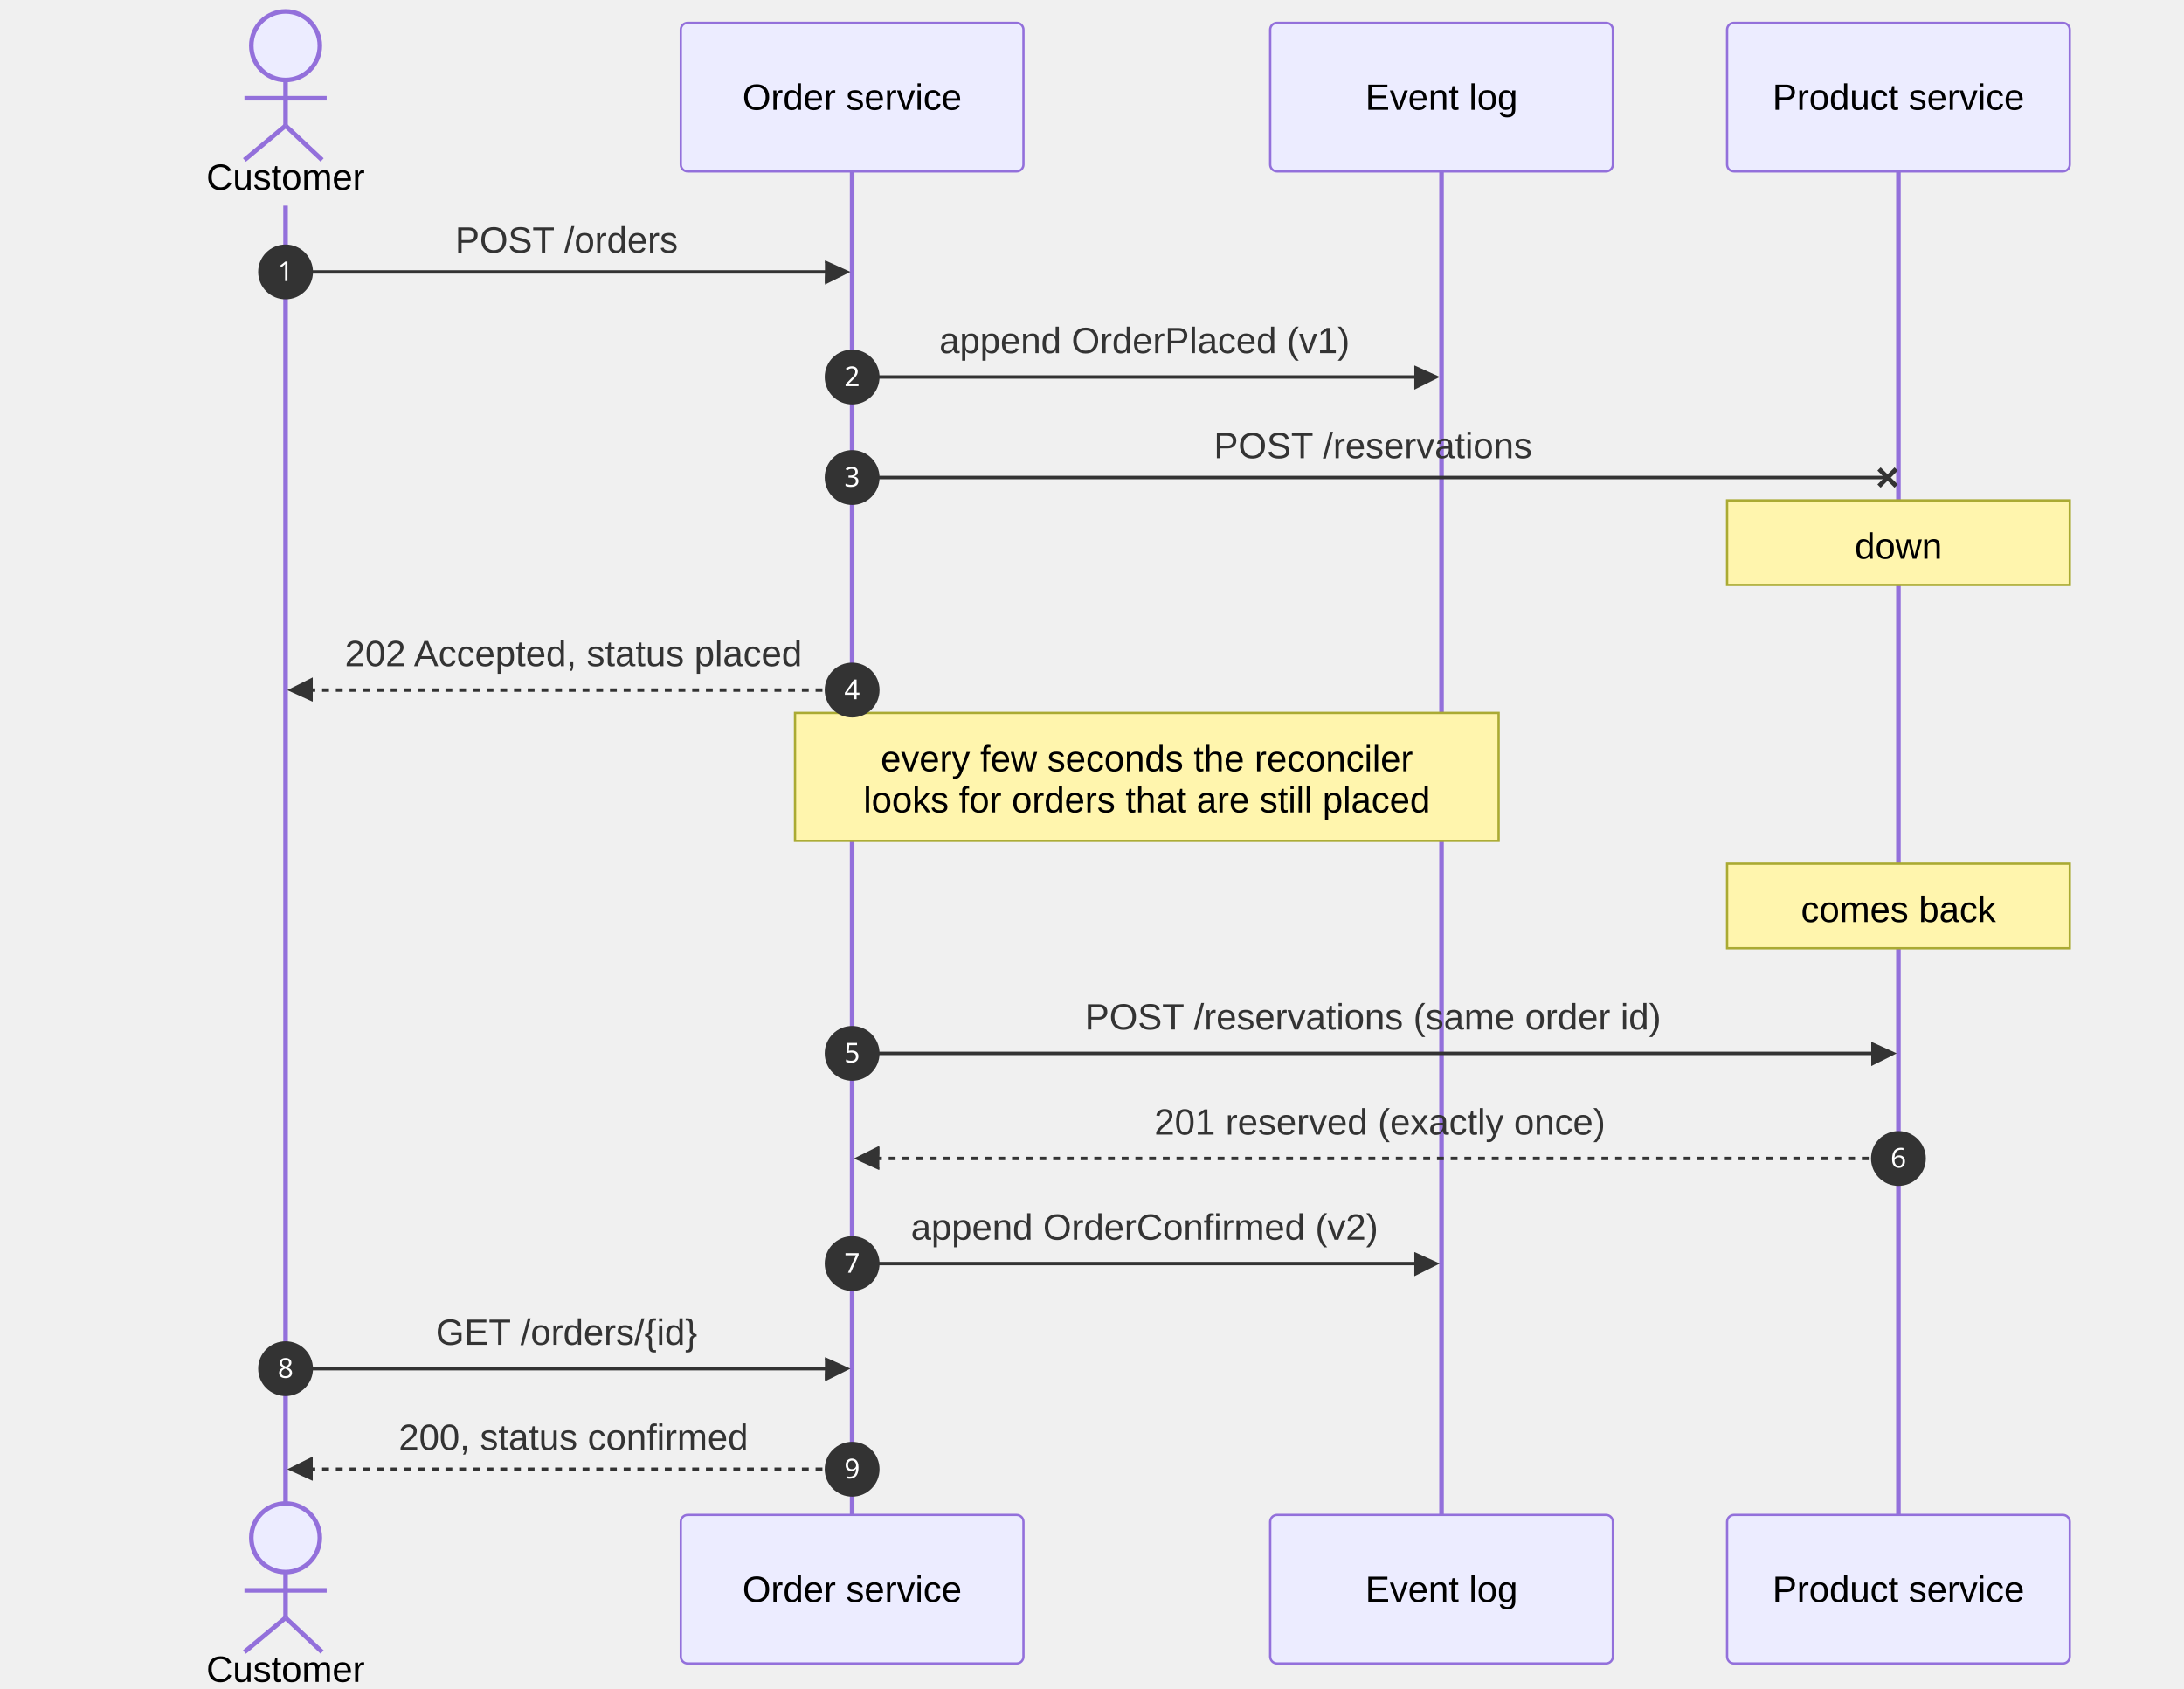
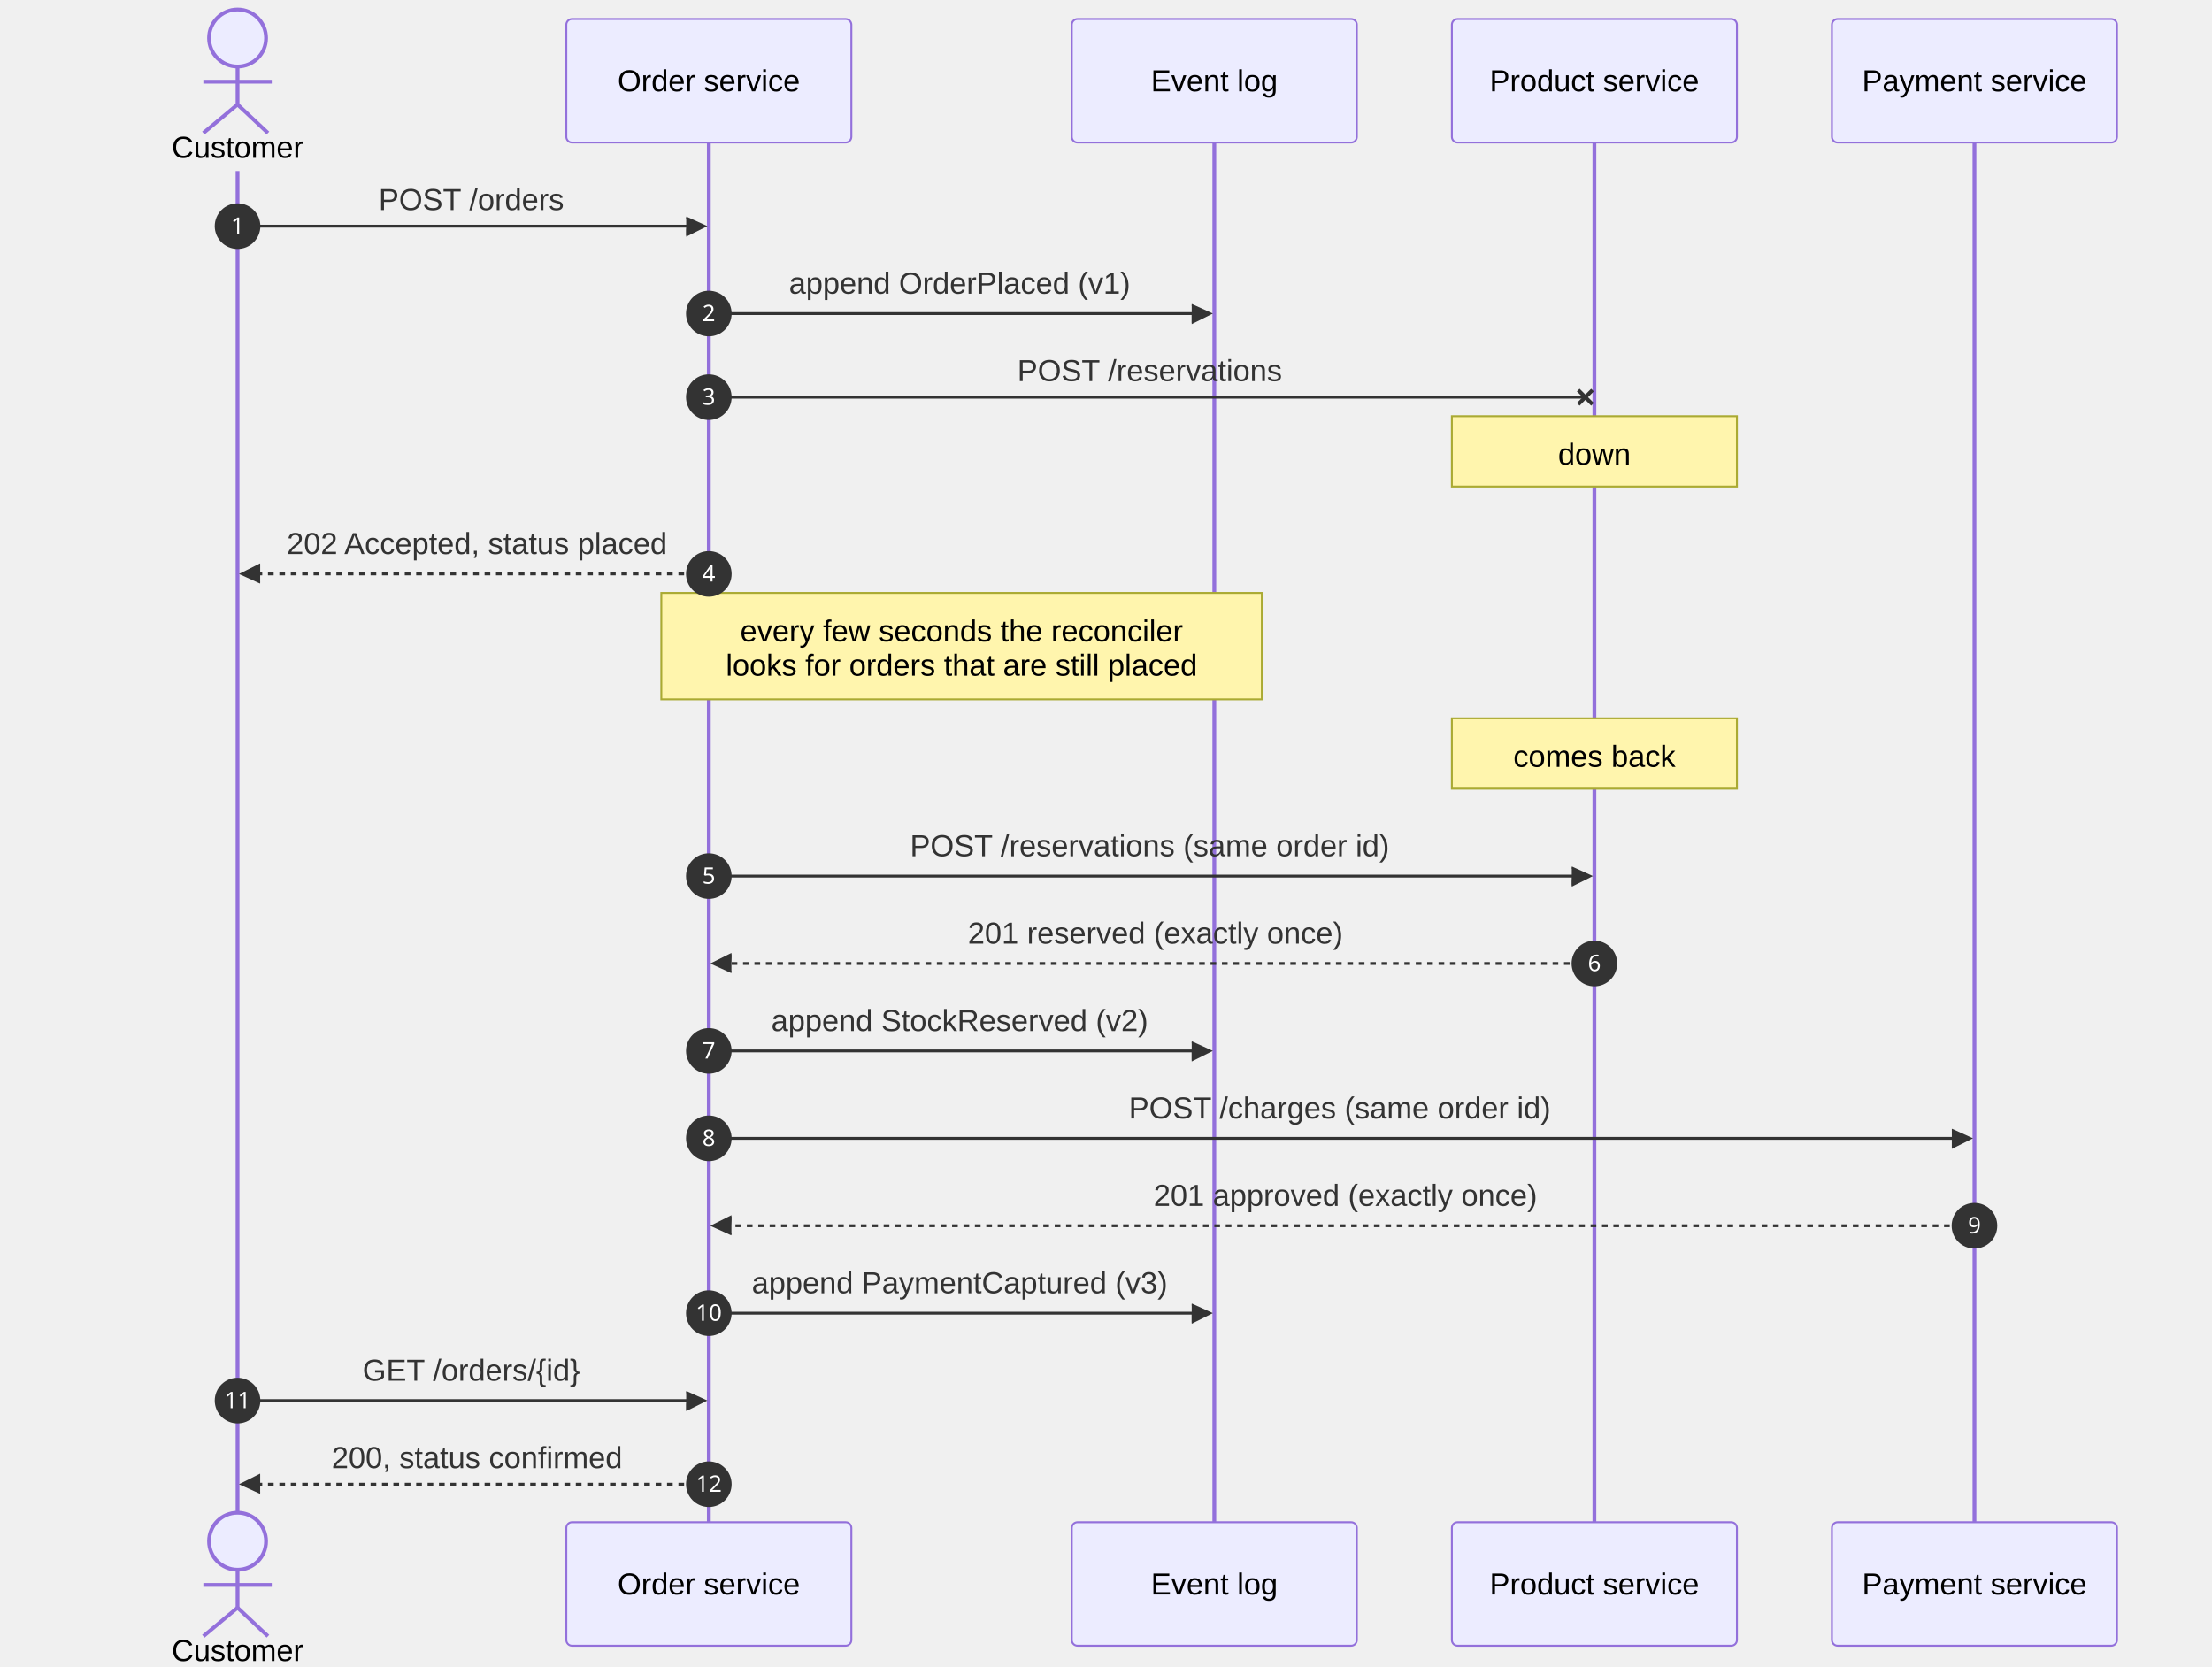
- <svg xmlns="http://www.w3.org/2000/svg" id="my-svg" width="100%" style="max-width: 956px; background-color: transparent;" viewBox="-50 -10 956 739" role="graphics-document document" aria-roledescription="sequence">
-   <g>
-     <rect x="706" y="653" fill="#eaeaea" stroke="#666" width="150" height="65" name="P" rx="3" ry="3" class="actor actor-bottom" />
-     <text x="781" y="685.5" dominant-baseline="central" alignment-baseline="central" class="actor actor-box" style="text-anchor: middle; font-size: 16px; font-weight: 400;">
-       <tspan x="781" dy="0">Product service</tspan>
-     </text>
-   </g>
-   <g>
-     <rect x="506" y="653" fill="#eaeaea" stroke="#666" width="150" height="65" name="L" rx="3" ry="3" class="actor actor-bottom" />
-     <text x="581" y="685.5" dominant-baseline="central" alignment-baseline="central" class="actor actor-box" style="text-anchor: middle; font-size: 16px; font-weight: 400;">
-       <tspan x="581" dy="0">Event log</tspan>
-     </text>
-   </g>
-   <g>
-     <rect x="248" y="653" fill="#eaeaea" stroke="#666" width="150" height="65" name="O" rx="3" ry="3" class="actor actor-bottom" />
-     <text x="323" y="685.5" dominant-baseline="central" alignment-baseline="central" class="actor actor-box" style="text-anchor: middle; font-size: 16px; font-weight: 400;">
+ <svg xmlns="http://www.w3.org/2000/svg" id="my-svg" width="100%" style="max-width: 1164px; background-color: transparent;" viewBox="-50 -10 1164 877" role="graphics-document document" aria-roledescription="sequence">
+   <g>
+     <rect x="914" y="791" fill="#eaeaea" stroke="#666" width="150" height="65" name="Y" rx="3" ry="3" class="actor actor-bottom" />
+     <text x="989" y="823.5" dominant-baseline="central" alignment-baseline="central" class="actor actor-box" style="text-anchor: middle; font-size: 16px; font-weight: 400;">
+       <tspan x="989" dy="0">Payment service</tspan>
+     </text>
+   </g>
+   <g>
+     <rect x="714" y="791" fill="#eaeaea" stroke="#666" width="150" height="65" name="P" rx="3" ry="3" class="actor actor-bottom" />
+     <text x="789" y="823.5" dominant-baseline="central" alignment-baseline="central" class="actor actor-box" style="text-anchor: middle; font-size: 16px; font-weight: 400;">
+       <tspan x="789" dy="0">Product service</tspan>
+     </text>
+   </g>
+   <g>
+     <rect x="514" y="791" fill="#eaeaea" stroke="#666" width="150" height="65" name="L" rx="3" ry="3" class="actor actor-bottom" />
+     <text x="589" y="823.5" dominant-baseline="central" alignment-baseline="central" class="actor actor-box" style="text-anchor: middle; font-size: 16px; font-weight: 400;">
+       <tspan x="589" dy="0">Event log</tspan>
+     </text>
+   </g>
+   <g>
+     <rect x="248" y="791" fill="#eaeaea" stroke="#666" width="150" height="65" name="O" rx="3" ry="3" class="actor actor-bottom" />
+     <text x="323" y="823.5" dominant-baseline="central" alignment-baseline="central" class="actor actor-box" style="text-anchor: middle; font-size: 16px; font-weight: 400;">
      <tspan x="323" dy="0">Order service</tspan>
    </text>
  </g>
  <g />
  <g>
-     <line id="actor3" x1="781" y1="65" x2="781" y2="653" class="actor-line 200" stroke-width="0.5px" stroke="#999" name="P" data-et="life-line" data-id="P" />
+     <line id="actor4" x1="989" y1="65" x2="989" y2="791" class="actor-line 200" stroke-width="0.5px" stroke="#999" name="Y" data-et="life-line" data-id="Y" />
+     <g id="root-4" data-et="participant" data-type="participant" data-id="Y">
+       <rect x="914" y="0" fill="#eaeaea" stroke="#666" width="150" height="65" name="Y" rx="3" ry="3" class="actor actor-top" />
+       <text x="989" y="32.5" dominant-baseline="central" alignment-baseline="central" class="actor actor-box" style="text-anchor: middle; font-size: 16px; font-weight: 400;">
+         <tspan x="989" dy="0">Payment service</tspan>
+       </text>
+     </g>
+   </g>
+   <g>
+     <line id="actor3" x1="789" y1="65" x2="789" y2="791" class="actor-line 200" stroke-width="0.5px" stroke="#999" name="P" data-et="life-line" data-id="P" />
    <g id="root-3" data-et="participant" data-type="participant" data-id="P">
-       <rect x="706" y="0" fill="#eaeaea" stroke="#666" width="150" height="65" name="P" rx="3" ry="3" class="actor actor-top" />
-       <text x="781" y="32.5" dominant-baseline="central" alignment-baseline="central" class="actor actor-box" style="text-anchor: middle; font-size: 16px; font-weight: 400;">
-         <tspan x="781" dy="0">Product service</tspan>
-       </text>
-     </g>
-   </g>
-   <g>
-     <line id="actor2" x1="581" y1="65" x2="581" y2="653" class="actor-line 200" stroke-width="0.5px" stroke="#999" name="L" data-et="life-line" data-id="L" />
+       <rect x="714" y="0" fill="#eaeaea" stroke="#666" width="150" height="65" name="P" rx="3" ry="3" class="actor actor-top" />
+       <text x="789" y="32.5" dominant-baseline="central" alignment-baseline="central" class="actor actor-box" style="text-anchor: middle; font-size: 16px; font-weight: 400;">
+         <tspan x="789" dy="0">Product service</tspan>
+       </text>
+     </g>
+   </g>
+   <g>
+     <line id="actor2" x1="589" y1="65" x2="589" y2="791" class="actor-line 200" stroke-width="0.5px" stroke="#999" name="L" data-et="life-line" data-id="L" />
    <g id="root-2" data-et="participant" data-type="participant" data-id="L">
-       <rect x="506" y="0" fill="#eaeaea" stroke="#666" width="150" height="65" name="L" rx="3" ry="3" class="actor actor-top" />
-       <text x="581" y="32.5" dominant-baseline="central" alignment-baseline="central" class="actor actor-box" style="text-anchor: middle; font-size: 16px; font-weight: 400;">
-         <tspan x="581" dy="0">Event log</tspan>
-       </text>
-     </g>
-   </g>
-   <g>
-     <line id="actor1" x1="323" y1="65" x2="323" y2="653" class="actor-line 200" stroke-width="0.5px" stroke="#999" name="O" data-et="life-line" data-id="O" />
+       <rect x="514" y="0" fill="#eaeaea" stroke="#666" width="150" height="65" name="L" rx="3" ry="3" class="actor actor-top" />
+       <text x="589" y="32.5" dominant-baseline="central" alignment-baseline="central" class="actor actor-box" style="text-anchor: middle; font-size: 16px; font-weight: 400;">
+         <tspan x="589" dy="0">Event log</tspan>
+       </text>
+     </g>
+   </g>
+   <g>
+     <line id="actor1" x1="323" y1="65" x2="323" y2="791" class="actor-line 200" stroke-width="0.5px" stroke="#999" name="O" data-et="life-line" data-id="O" />
    <g id="root-1" data-et="participant" data-type="participant" data-id="O">
      <rect x="248" y="0" fill="#eaeaea" stroke="#666" width="150" height="65" name="O" rx="3" ry="3" class="actor actor-top" />
      <text x="323" y="32.5" dominant-baseline="central" alignment-baseline="central" class="actor actor-box" style="text-anchor: middle; font-size: 16px; font-weight: 400;">
        <tspan x="323" dy="0">Order service</tspan>
      </text>
    </g>
  </g>
  <g>
-     <line id="actor0" x1="75" y1="80" x2="75" y2="653" class="actor-line 200" stroke-width="0.5px" stroke="#999" name="C" data-et="life-line" data-id="C" />
+     <line id="actor0" x1="75" y1="80" x2="75" y2="791" class="actor-line 200" stroke-width="0.5px" stroke="#999" name="C" data-et="life-line" data-id="C" />
  </g>
  <style>#my-svg{font-family:"trebuchet ms",verdana,arial,sans-serif;font-size:16px;fill:#333;}@keyframes edge-animation-frame{from{stroke-dashoffset:0;}}@keyframes dash{to{stroke-dashoffset:0;}}#my-svg .edge-animation-slow{stroke-dasharray:9,5!important;stroke-dashoffset:900;animation:dash 50s linear infinite;stroke-linecap:round;}#my-svg .edge-animation-fast{stroke-dasharray:9,5!important;stroke-dashoffset:900;animation:dash 20s linear infinite;stroke-linecap:round;}#my-svg .error-icon{fill:#552222;}#my-svg .error-text{fill:#552222;stroke:#552222;}#my-svg .edge-thickness-normal{stroke-width:1px;}#my-svg .edge-thickness-thick{stroke-width:3.5px;}#my-svg .edge-pattern-solid{stroke-dasharray:0;}#my-svg .edge-thickness-invisible{stroke-width:0;fill:none;}#my-svg .edge-pattern-dashed{stroke-dasharray:3;}#my-svg .edge-pattern-dotted{stroke-dasharray:2;}#my-svg .marker{fill:#333333;stroke:#333333;}#my-svg .marker.cross{stroke:#333333;}#my-svg svg{font-family:"trebuchet ms",verdana,arial,sans-serif;font-size:16px;}#my-svg p{margin:0;}#my-svg .actor{stroke:#9370DB;fill:#ECECFF;stroke-width:1;}#my-svg rect.actor.outer-path[data-look="neo"]{filter:drop-shadow(1px 2px 2px rgba(185, 185, 185, 1));}#my-svg rect.note[data-look="neo"]{stroke:#aaaa33;fill:#fff5ad;filter:drop-shadow(1px 2px 2px rgba(185, 185, 185, 1));}#my-svg text.actor&gt;tspan{fill:black;stroke:none;}#my-svg .actor-line{stroke:#9370DB;}#my-svg .innerArc{stroke-width:1.5;stroke-dasharray:none;}#my-svg .messageLine0{stroke-width:1.5;stroke-dasharray:none;stroke:#333;}#my-svg .messageLine1{stroke-width:1.5;stroke-dasharray:2,2;stroke:#333;}#my-svg [id$="-arrowhead"] path{fill:#333;stroke:#333;}#my-svg .sequenceNumber{fill:white;}#my-svg [id$="-sequencenumber"]{fill:#333;}#my-svg [id$="-crosshead"] path{fill:#333;stroke:#333;}#my-svg .messageText{fill:#333;stroke:none;}#my-svg .labelBox{stroke:#9370DB;fill:#ECECFF;filter:none;}#my-svg .labelText,#my-svg .labelText&gt;tspan{fill:black;stroke:none;}#my-svg .loopText,#my-svg .loopText&gt;tspan{fill:black;stroke:none;}#my-svg .sectionTitle,#my-svg .sectionTitle&gt;tspan{fill:black;stroke:none;}#my-svg .loopLine{stroke-width:2px;stroke-dasharray:2,2;stroke:#9370DB;fill:#9370DB;}#my-svg .note{stroke:#aaaa33;fill:#fff5ad;}#my-svg .noteText,#my-svg .noteText&gt;tspan{fill:black;stroke:none;font-weight:normal;}#my-svg .activation0{fill:#f4f4f4;stroke:#666;}#my-svg .activation1{fill:#f4f4f4;stroke:#666;}#my-svg .activation2{fill:#f4f4f4;stroke:#666;}#my-svg .actorPopupMenu{position:absolute;}#my-svg .actorPopupMenuPanel{position:absolute;fill:#ECECFF;box-shadow:0px 8px 16px 0px rgba(0,0,0,0.2);filter:drop-shadow(3px 5px 2px rgb(0 0 0 / 0.4));}#my-svg .actor-man circle,#my-svg line{fill:#ECECFF;stroke-width:2px;}#my-svg g rect.rect{filter:drop-shadow(1px 2px 2px rgba(185, 185, 185, 1));stroke:#9370DB;}#my-svg .node .neo-node{stroke:#9370DB;}#my-svg [data-look="neo"].node rect,#my-svg [data-look="neo"].cluster rect,#my-svg [data-look="neo"].node polygon{stroke:#9370DB;filter:drop-shadow(1px 2px 2px rgba(185, 185, 185, 1));}#my-svg [data-look="neo"].swimlane.cluster rect{filter:none;}#my-svg [data-look="neo"].node path{stroke:#9370DB;stroke-width:1px;}#my-svg [data-look="neo"].node .outer-path{filter:drop-shadow(1px 2px 2px rgba(185, 185, 185, 1));}#my-svg [data-look="neo"].node .neo-line path{stroke:#9370DB;filter:none;}#my-svg [data-look="neo"].node circle{stroke:#9370DB;filter:drop-shadow(1px 2px 2px rgba(185, 185, 185, 1));}#my-svg [data-look="neo"].node circle .state-start{fill:#000000;}#my-svg [data-look="neo"].icon-shape .icon{fill:#9370DB;filter:drop-shadow(1px 2px 2px rgba(185, 185, 185, 1));}#my-svg [data-look="neo"].icon-shape .icon-neo path{stroke:#9370DB;filter:drop-shadow(1px 2px 2px rgba(185, 185, 185, 1));}#my-svg :root{--mermaid-font-family:"trebuchet ms",verdana,arial,sans-serif;}</style>
  <g />
  <defs>
    <symbol id="my-svg-computer" width="24" height="24">
      <path transform="scale(.5)" d="M2 2v13h20v-13h-20zm18 11h-16v-9h16v9zm-10.228 6l.466-1h3.524l.467 1h-4.457zm14.228 3h-24l2-6h2.104l-1.33 4h18.45l-1.297-4h2.073l2 6zm-5-10h-14v-7h14v7z" />
    </symbol>
  </defs>
  <defs>
    <symbol id="my-svg-database" fill-rule="evenodd" clip-rule="evenodd">
      <path transform="scale(.5)" d="M12.258.001l.256.004.255.005.253.008.251.01.249.012.247.015.246.016.242.019.241.02.239.023.236.024.233.027.231.028.229.031.225.032.223.034.22.036.217.038.214.04.211.041.208.043.205.045.201.046.198.048.194.05.191.051.187.053.183.054.18.056.175.057.172.059.168.06.163.061.16.063.155.064.15.066.074.033.073.033.071.034.07.034.069.035.068.035.067.035.066.035.064.036.064.036.062.036.06.036.06.037.058.037.058.037.055.038.055.038.053.038.052.038.051.039.05.039.048.039.047.039.045.04.044.04.043.04.041.04.04.041.039.041.037.041.036.041.034.041.033.042.032.042.03.042.029.042.027.042.026.043.024.043.023.043.021.043.02.043.018.044.017.043.015.044.013.044.012.044.011.045.009.044.007.045.006.045.004.045.002.045.001.045v17l-.001.045-.002.045-.004.045-.006.045-.007.045-.009.044-.011.045-.012.044-.013.044-.015.044-.017.043-.018.044-.02.043-.021.043-.023.043-.024.043-.026.043-.027.042-.029.042-.03.042-.032.042-.033.042-.034.041-.036.041-.037.041-.039.041-.04.041-.041.04-.043.04-.044.04-.045.04-.047.039-.048.039-.05.039-.051.039-.052.038-.053.038-.055.038-.055.038-.058.037-.058.037-.06.037-.06.036-.062.036-.064.036-.064.036-.066.035-.067.035-.068.035-.069.035-.07.034-.071.034-.073.033-.074.033-.15.066-.155.064-.16.063-.163.061-.168.06-.172.059-.175.057-.18.056-.183.054-.187.053-.191.051-.194.05-.198.048-.201.046-.205.045-.208.043-.211.041-.214.04-.217.038-.22.036-.223.034-.225.032-.229.031-.231.028-.233.027-.236.024-.239.023-.241.02-.242.019-.246.016-.247.015-.249.012-.251.01-.253.008-.255.005-.256.004-.258.001-.258-.001-.256-.004-.255-.005-.253-.008-.251-.01-.249-.012-.247-.015-.245-.016-.243-.019-.241-.02-.238-.023-.236-.024-.234-.027-.231-.028-.228-.031-.226-.032-.223-.034-.22-.036-.217-.038-.214-.04-.211-.041-.208-.043-.204-.045-.201-.046-.198-.048-.195-.05-.19-.051-.187-.053-.184-.054-.179-.056-.176-.057-.172-.059-.167-.06-.164-.061-.159-.063-.155-.064-.151-.066-.074-.033-.072-.033-.072-.034-.07-.034-.069-.035-.068-.035-.067-.035-.066-.035-.064-.036-.063-.036-.062-.036-.061-.036-.06-.037-.058-.037-.057-.037-.056-.038-.055-.038-.053-.038-.052-.038-.051-.039-.049-.039-.049-.039-.046-.039-.046-.04-.044-.04-.043-.04-.041-.04-.04-.041-.039-.041-.037-.041-.036-.041-.034-.041-.033-.042-.032-.042-.03-.042-.029-.042-.027-.042-.026-.043-.024-.043-.023-.043-.021-.043-.02-.043-.018-.044-.017-.043-.015-.044-.013-.044-.012-.044-.011-.045-.009-.044-.007-.045-.006-.045-.004-.045-.002-.045-.001-.045v-17l.001-.045.002-.045.004-.045.006-.045.007-.045.009-.044.011-.045.012-.044.013-.044.015-.044.017-.043.018-.044.02-.043.021-.043.023-.043.024-.043.026-.043.027-.042.029-.042.03-.042.032-.042.033-.042.034-.041.036-.041.037-.041.039-.041.04-.041.041-.04.043-.04.044-.04.046-.04.046-.039.049-.039.049-.039.051-.039.052-.038.053-.038.055-.038.056-.038.057-.037.058-.037.06-.037.061-.036.062-.036.063-.036.064-.036.066-.035.067-.035.068-.035.069-.035.07-.034.072-.034.072-.033.074-.033.151-.066.155-.064.159-.063.164-.061.167-.06.172-.059.176-.057.179-.056.184-.054.187-.053.19-.051.195-.05.198-.048.201-.046.204-.045.208-.043.211-.041.214-.04.217-.038.22-.036.223-.034.226-.032.228-.031.231-.028.234-.027.236-.024.238-.023.241-.02.243-.019.245-.016.247-.015.249-.012.251-.01.253-.008.255-.005.256-.004.258-.001.258.001zm-9.258 20.499v.01l.001.021.003.021.004.022.005.021.006.022.007.022.009.023.01.022.011.023.012.023.013.023.015.023.016.024.017.023.018.024.019.024.021.024.022.025.023.024.024.025.052.049.056.05.061.051.066.051.07.051.075.051.079.052.084.052.088.052.092.052.097.052.102.051.105.052.11.052.114.051.119.051.123.051.127.05.131.05.135.05.139.048.144.049.147.047.152.047.155.047.16.045.163.045.167.043.171.043.176.041.178.041.183.039.187.039.19.037.194.035.197.035.202.033.204.031.209.03.212.029.216.027.219.025.222.024.226.021.23.02.233.018.236.016.24.015.243.012.246.01.249.008.253.005.256.004.259.001.26-.001.257-.004.254-.005.25-.008.247-.011.244-.012.241-.014.237-.016.233-.018.231-.021.226-.021.224-.024.22-.026.216-.027.212-.028.21-.031.205-.031.202-.034.198-.034.194-.036.191-.037.187-.039.183-.04.179-.04.175-.042.172-.043.168-.044.163-.045.16-.046.155-.046.152-.047.148-.048.143-.049.139-.049.136-.05.131-.05.126-.05.123-.051.118-.052.114-.051.11-.052.106-.052.101-.052.096-.052.092-.052.088-.053.083-.051.079-.052.074-.052.07-.051.065-.051.06-.051.056-.05.051-.05.023-.024.023-.025.021-.024.02-.024.019-.024.018-.024.017-.024.015-.023.014-.024.013-.023.012-.023.01-.023.01-.022.008-.022.006-.022.006-.022.004-.022.004-.021.001-.021.001-.021v-4.127l-.077.055-.08.053-.083.054-.085.053-.087.052-.09.052-.093.051-.095.05-.097.05-.1.049-.102.049-.105.048-.106.047-.109.047-.111.046-.114.045-.115.045-.118.044-.12.043-.122.042-.124.042-.126.041-.128.04-.13.04-.132.038-.134.038-.135.037-.138.037-.139.035-.142.035-.143.034-.144.033-.147.032-.148.031-.15.03-.151.03-.153.029-.154.027-.156.027-.158.026-.159.025-.161.024-.162.023-.163.022-.165.021-.166.02-.167.019-.169.018-.169.017-.171.016-.173.015-.173.014-.175.013-.175.012-.177.011-.178.01-.179.008-.179.008-.181.006-.182.005-.182.004-.184.003-.184.002h-.37l-.184-.002-.184-.003-.182-.004-.182-.005-.181-.006-.179-.008-.179-.008-.178-.01-.176-.011-.176-.012-.175-.013-.173-.014-.172-.015-.171-.016-.17-.017-.169-.018-.167-.019-.166-.02-.165-.021-.163-.022-.162-.023-.161-.024-.159-.025-.157-.026-.156-.027-.155-.027-.153-.029-.151-.03-.15-.03-.148-.031-.146-.032-.145-.033-.143-.034-.141-.035-.14-.035-.137-.037-.136-.037-.134-.038-.132-.038-.13-.04-.128-.04-.126-.041-.124-.042-.122-.042-.12-.044-.117-.043-.116-.045-.113-.045-.112-.046-.109-.047-.106-.047-.105-.048-.102-.049-.1-.049-.097-.05-.095-.05-.093-.052-.09-.051-.087-.052-.085-.053-.083-.054-.08-.054-.077-.054v4.127zm0-5.654v.011l.001.021.003.021.004.021.005.022.006.022.007.022.009.022.01.022.011.023.012.023.013.023.015.024.016.023.017.024.018.024.019.024.021.024.022.024.023.025.024.024.052.05.056.05.061.05.066.051.07.051.075.052.079.051.084.052.088.052.092.052.097.052.102.052.105.052.11.051.114.051.119.052.123.05.127.051.131.05.135.049.139.049.144.048.147.048.152.047.155.046.16.045.163.045.167.044.171.042.176.042.178.04.183.04.187.038.19.037.194.036.197.034.202.033.204.032.209.03.212.028.216.027.219.025.222.024.226.022.23.02.233.018.236.016.24.014.243.012.246.01.249.008.253.006.256.003.259.001.26-.001.257-.003.254-.006.25-.008.247-.01.244-.012.241-.015.237-.016.233-.018.231-.02.226-.022.224-.024.22-.025.216-.027.212-.029.21-.03.205-.032.202-.033.198-.035.194-.036.191-.037.187-.039.183-.039.179-.041.175-.042.172-.043.168-.044.163-.045.16-.045.155-.047.152-.047.148-.048.143-.048.139-.05.136-.049.131-.05.126-.051.123-.051.118-.051.114-.052.11-.052.106-.052.101-.052.096-.052.092-.052.088-.052.083-.052.079-.052.074-.051.07-.052.065-.051.06-.05.056-.051.051-.049.023-.025.023-.024.021-.025.02-.024.019-.024.018-.024.017-.024.015-.023.014-.023.013-.024.012-.022.01-.023.01-.023.008-.022.006-.022.006-.022.004-.021.004-.022.001-.021.001-.021v-4.139l-.077.054-.08.054-.083.054-.085.052-.087.053-.09.051-.093.051-.095.051-.097.05-.1.049-.102.049-.105.048-.106.047-.109.047-.111.046-.114.045-.115.044-.118.044-.12.044-.122.042-.124.042-.126.041-.128.04-.13.039-.132.039-.134.038-.135.037-.138.036-.139.036-.142.035-.143.033-.144.033-.147.033-.148.031-.15.03-.151.03-.153.028-.154.028-.156.027-.158.026-.159.025-.161.024-.162.023-.163.022-.165.021-.166.02-.167.019-.169.018-.169.017-.171.016-.173.015-.173.014-.175.013-.175.012-.177.011-.178.009-.179.009-.179.007-.181.007-.182.005-.182.004-.184.003-.184.002h-.37l-.184-.002-.184-.003-.182-.004-.182-.005-.181-.007-.179-.007-.179-.009-.178-.009-.176-.011-.176-.012-.175-.013-.173-.014-.172-.015-.171-.016-.17-.017-.169-.018-.167-.019-.166-.02-.165-.021-.163-.022-.162-.023-.161-.024-.159-.025-.157-.026-.156-.027-.155-.028-.153-.028-.151-.03-.15-.03-.148-.031-.146-.033-.145-.033-.143-.033-.141-.035-.14-.036-.137-.036-.136-.037-.134-.038-.132-.039-.13-.039-.128-.04-.126-.041-.124-.042-.122-.043-.12-.043-.117-.044-.116-.044-.113-.046-.112-.046-.109-.046-.106-.047-.105-.048-.102-.049-.1-.049-.097-.05-.095-.051-.093-.051-.09-.051-.087-.053-.085-.052-.083-.054-.08-.054-.077-.054v4.139zm0-5.666v.011l.001.02.003.022.004.021.005.022.006.021.007.022.009.023.01.022.011.023.012.023.013.023.015.023.016.024.017.024.018.023.019.024.021.025.022.024.023.024.024.025.052.05.056.05.061.05.066.051.07.051.075.052.079.051.084.052.088.052.092.052.097.052.102.052.105.051.11.052.114.051.119.051.123.051.127.05.131.05.135.05.139.049.144.048.147.048.152.047.155.046.16.045.163.045.167.043.171.043.176.042.178.04.183.04.187.038.19.037.194.036.197.034.202.033.204.032.209.03.212.028.216.027.219.025.222.024.226.021.23.02.233.018.236.017.24.014.243.012.246.01.249.008.253.006.256.003.259.001.26-.001.257-.003.254-.006.25-.008.247-.01.244-.013.241-.014.237-.016.233-.018.231-.02.226-.022.224-.024.22-.025.216-.027.212-.029.21-.03.205-.032.202-.033.198-.035.194-.036.191-.037.187-.039.183-.039.179-.041.175-.042.172-.043.168-.044.163-.045.16-.045.155-.047.152-.047.148-.048.143-.049.139-.049.136-.049.131-.051.126-.05.123-.051.118-.052.114-.051.11-.052.106-.052.101-.052.096-.052.092-.052.088-.052.083-.052.079-.052.074-.052.07-.051.065-.051.06-.051.056-.05.051-.049.023-.025.023-.025.021-.024.02-.024.019-.024.018-.024.017-.024.015-.023.014-.024.013-.023.012-.023.01-.022.01-.023.008-.022.006-.022.006-.022.004-.022.004-.021.001-.021.001-.021v-4.153l-.077.054-.08.054-.083.053-.085.053-.087.053-.09.051-.093.051-.095.051-.097.05-.1.049-.102.048-.105.048-.106.048-.109.046-.111.046-.114.046-.115.044-.118.044-.12.043-.122.043-.124.042-.126.041-.128.04-.13.039-.132.039-.134.038-.135.037-.138.036-.139.036-.142.034-.143.034-.144.033-.147.032-.148.032-.15.03-.151.03-.153.028-.154.028-.156.027-.158.026-.159.024-.161.024-.162.023-.163.023-.165.021-.166.02-.167.019-.169.018-.169.017-.171.016-.173.015-.173.014-.175.013-.175.012-.177.01-.178.01-.179.009-.179.007-.181.006-.182.006-.182.004-.184.003-.184.001-.185.001-.185-.001-.184-.001-.184-.003-.182-.004-.182-.006-.181-.006-.179-.007-.179-.009-.178-.01-.176-.01-.176-.012-.175-.013-.173-.014-.172-.015-.171-.016-.17-.017-.169-.018-.167-.019-.166-.02-.165-.021-.163-.023-.162-.023-.161-.024-.159-.024-.157-.026-.156-.027-.155-.028-.153-.028-.151-.03-.15-.03-.148-.032-.146-.032-.145-.033-.143-.034-.141-.034-.14-.036-.137-.036-.136-.037-.134-.038-.132-.039-.13-.039-.128-.041-.126-.041-.124-.041-.122-.043-.12-.043-.117-.044-.116-.044-.113-.046-.112-.046-.109-.046-.106-.048-.105-.048-.102-.048-.1-.05-.097-.049-.095-.051-.093-.051-.09-.052-.087-.052-.085-.053-.083-.053-.08-.054-.077-.054v4.153zm8.74-8.179l-.257.004-.254.005-.25.008-.247.011-.244.012-.241.014-.237.016-.233.018-.231.021-.226.022-.224.023-.22.026-.216.027-.212.028-.21.031-.205.032-.202.033-.198.034-.194.036-.191.038-.187.038-.183.04-.179.041-.175.042-.172.043-.168.043-.163.045-.16.046-.155.046-.152.048-.148.048-.143.048-.139.049-.136.05-.131.05-.126.051-.123.051-.118.051-.114.052-.11.052-.106.052-.101.052-.096.052-.092.052-.088.052-.083.052-.079.052-.074.051-.07.052-.065.051-.06.05-.056.05-.051.05-.023.025-.023.024-.021.024-.02.025-.019.024-.018.024-.017.023-.015.024-.014.023-.013.023-.012.023-.01.023-.01.022-.008.022-.006.023-.006.021-.004.022-.004.021-.001.021-.001.021.001.021.001.021.004.021.004.022.006.021.006.023.008.022.01.022.01.023.012.023.013.023.014.023.015.024.017.023.018.024.019.024.02.025.021.024.023.024.023.025.051.05.056.05.06.05.065.051.07.052.074.051.079.052.083.052.088.052.092.052.096.052.101.052.106.052.11.052.114.052.118.051.123.051.126.051.131.05.136.05.139.049.143.048.148.048.152.048.155.046.16.046.163.045.168.043.172.043.175.042.179.041.183.04.187.038.191.038.194.036.198.034.202.033.205.032.21.031.212.028.216.027.22.026.224.023.226.022.231.021.233.018.237.016.241.014.244.012.247.011.25.008.254.005.257.004.26.001.26-.001.257-.004.254-.005.25-.008.247-.011.244-.012.241-.014.237-.016.233-.018.231-.021.226-.022.224-.023.22-.026.216-.027.212-.028.21-.031.205-.032.202-.033.198-.034.194-.036.191-.038.187-.038.183-.04.179-.041.175-.042.172-.043.168-.043.163-.045.16-.046.155-.046.152-.048.148-.048.143-.048.139-.049.136-.05.131-.05.126-.051.123-.051.118-.051.114-.052.11-.052.106-.052.101-.052.096-.052.092-.052.088-.052.083-.052.079-.052.074-.051.07-.052.065-.051.06-.05.056-.05.051-.05.023-.025.023-.024.021-.024.02-.025.019-.024.018-.024.017-.023.015-.024.014-.023.013-.023.012-.023.01-.023.01-.022.008-.022.006-.023.006-.021.004-.022.004-.021.001-.021.001-.021-.001-.021-.001-.021-.004-.021-.004-.022-.006-.021-.006-.023-.008-.022-.01-.022-.01-.023-.012-.023-.013-.023-.014-.023-.015-.024-.017-.023-.018-.024-.019-.024-.02-.025-.021-.024-.023-.024-.023-.025-.051-.05-.056-.05-.06-.05-.065-.051-.07-.052-.074-.051-.079-.052-.083-.052-.088-.052-.092-.052-.096-.052-.101-.052-.106-.052-.11-.052-.114-.052-.118-.051-.123-.051-.126-.051-.131-.05-.136-.05-.139-.049-.143-.048-.148-.048-.152-.048-.155-.046-.16-.046-.163-.045-.168-.043-.172-.043-.175-.042-.179-.041-.183-.04-.187-.038-.191-.038-.194-.036-.198-.034-.202-.033-.205-.032-.21-.031-.212-.028-.216-.027-.22-.026-.224-.023-.226-.022-.231-.021-.233-.018-.237-.016-.241-.014-.244-.012-.247-.011-.25-.008-.254-.005-.257-.004-.26-.001-.26.001z" />
    </symbol>
  </defs>
  <defs>
    <symbol id="my-svg-clock" width="24" height="24">
      <path transform="scale(.5)" d="M12 2c5.514 0 10 4.486 10 10s-4.486 10-10 10-10-4.486-10-10 4.486-10 10-10zm0-2c-6.627 0-12 5.373-12 12s5.373 12 12 12 12-5.373 12-12-5.373-12-12-12zm5.848 12.459c.202.038.202.333.001.372-1.907.361-6.045 1.111-6.547 1.111-.719 0-1.301-.582-1.301-1.301 0-.512.77-5.447 1.125-7.445.034-.192.312-.181.343.014l.985 6.238 5.394 1.011z" />
    </symbol>
  </defs>
  <defs>
    <marker id="my-svg-arrowhead" refX="7.9" refY="5" markerUnits="userSpaceOnUse" markerWidth="12" markerHeight="12" orient="auto-start-reverse">
      <path d="M -1 0 L 10 5 L 0 10 z" />
    </marker>
  </defs>
  <defs>
    <marker id="my-svg-crosshead" markerWidth="15" markerHeight="8" orient="auto" refX="4" refY="4.5">
      <path fill="none" stroke="#000000" stroke-width="1pt" d="M 1,2 L 6,7 M 6,2 L 1,7" style="stroke-dasharray: 0, 0;" />
    </marker>
  </defs>
  <defs>
    <marker id="my-svg-filled-head" refX="15.5" refY="7" markerWidth="20" markerHeight="28" orient="auto">
      <path d="M 18,7 L9,13 L14,7 L9,1 Z" />
    </marker>
  </defs>
  <defs>
    <marker id="my-svg-sequencenumber" refX="15" refY="15" markerWidth="60" markerHeight="40" orient="auto">
      <circle cx="15" cy="15" r="6" />
    </marker>
  </defs>
  <defs>
    <marker id="my-svg-solidTopArrowHead" refX="7.9" refY="7.25" markerUnits="userSpaceOnUse" markerWidth="12" markerHeight="12" orient="auto-start-reverse">
      <path d="M 0 0 L 10 8 L 0 8 z" />
    </marker>
  </defs>
  <defs>
    <marker id="my-svg-solidBottomArrowHead" refX="7.9" refY="0.75" markerUnits="userSpaceOnUse" markerWidth="12" markerHeight="12" orient="auto-start-reverse">
      <path d="M 0 0 L 10 0 L 0 8 z" />
    </marker>
  </defs>
  <defs>
    <marker id="my-svg-stickTopArrowHead" refX="7.5" refY="7" markerUnits="userSpaceOnUse" markerWidth="12" markerHeight="12" orient="auto-start-reverse">
      <path d="M 0 0 L 7 7" stroke="black" stroke-width="1.5" fill="none" />
    </marker>
  </defs>
  <defs>
    <marker id="my-svg-stickBottomArrowHead" refX="7.5" refY="0" markerUnits="userSpaceOnUse" markerWidth="12" markerHeight="12" orient="auto-start-reverse">
      <path d="M 0 7 L 7 0" stroke="black" stroke-width="1.5" fill="none" />
    </marker>
  </defs>
  <g data-et="note" data-id="i4">
-     <rect x="706" y="209" fill="#EDF2AE" stroke="#666" width="150" height="37" class="note" />
-     <text x="781" y="214" text-anchor="middle" dominant-baseline="middle" alignment-baseline="middle" class="noteText" dy="1em" style="font-size: 16px; font-weight: 400;">
-       <tspan x="781">down</tspan>
+     <rect x="714" y="209" fill="#EDF2AE" stroke="#666" width="150" height="37" class="note" />
+     <text x="789" y="214" text-anchor="middle" dominant-baseline="middle" alignment-baseline="middle" class="noteText" dy="1em" style="font-size: 16px; font-weight: 400;">
+       <tspan x="789">down</tspan>
    </text>
  </g>
  <g data-et="note" data-id="i6">
-     <rect x="298" y="302" fill="#EDF2AE" stroke="#666" width="308" height="56" class="note" />
-     <text x="452" y="307" text-anchor="middle" dominant-baseline="middle" alignment-baseline="middle" class="noteText" dy="1em" style="font-size: 16px; font-weight: 400;">
-       <tspan x="452">every few seconds the reconciler</tspan>
-     </text>
-     <text x="452" y="325" text-anchor="middle" dominant-baseline="middle" alignment-baseline="middle" class="noteText" dy="1em" style="font-size: 16px; font-weight: 400;">
-       <tspan x="452">looks for orders that are still placed</tspan>
+     <rect x="298" y="302" fill="#EDF2AE" stroke="#666" width="316" height="56" class="note" />
+     <text x="456" y="307" text-anchor="middle" dominant-baseline="middle" alignment-baseline="middle" class="noteText" dy="1em" style="font-size: 16px; font-weight: 400;">
+       <tspan x="456">every few seconds the reconciler</tspan>
+     </text>
+     <text x="456" y="325" text-anchor="middle" dominant-baseline="middle" alignment-baseline="middle" class="noteText" dy="1em" style="font-size: 16px; font-weight: 400;">
+       <tspan x="456">looks for orders that are still placed</tspan>
    </text>
  </g>
  <g data-et="note" data-id="i7">
-     <rect x="706" y="368" fill="#EDF2AE" stroke="#666" width="150" height="37" class="note" />
-     <text x="781" y="373" text-anchor="middle" dominant-baseline="middle" alignment-baseline="middle" class="noteText" dy="1em" style="font-size: 16px; font-weight: 400;">
-       <tspan x="781">comes back</tspan>
+     <rect x="714" y="368" fill="#EDF2AE" stroke="#666" width="150" height="37" class="note" />
+     <text x="789" y="373" text-anchor="middle" dominant-baseline="middle" alignment-baseline="middle" class="noteText" dy="1em" style="font-size: 16px; font-weight: 400;">
+       <tspan x="789">comes back</tspan>
    </text>
  </g>
  <g class="actor-man actor-top" name="C" data-et="participant" data-type="actor" data-id="C" style="stroke: rgb(147, 112, 219);">
    <line id="actor-man-torso0" x1="75" y1="25" x2="75" y2="45" />
    <line id="actor-man-arms0" x1="57" y1="33" x2="93" y2="33" />
    <line x1="57" y1="60" x2="75" y2="45" />
    <line x1="75" y1="45" x2="91" y2="60" />
    <circle cx="75" cy="10" r="15" width="150" height="65" />
    <text x="75" y="67.5" dominant-baseline="central" alignment-baseline="central" class="actor actor-man" style="text-anchor: middle; font-size: 16px; font-weight: 400;">
      <tspan x="75" dy="0">Customer</tspan>
    </text>
  </g>
  <text x="198" y="80" text-anchor="middle" dominant-baseline="middle" alignment-baseline="middle" class="messageText" dy="1em" style="font-size: 16px; font-weight: 400;">POST /orders</text>
  <line x1="82" y1="109" x2="319" y2="109" class="messageLine0" data-et="message" data-id="i1" data-from="C" data-to="O" stroke-width="2" stroke="none" marker-end="url(#my-svg-arrowhead)" style="fill: none;" />
  <line x1="75" y1="109" x2="75" y2="109" stroke-width="0" marker-start="url(#my-svg-sequencenumber)" />
  <text x="75" y="113" font-family="sans-serif" font-size="12px" text-anchor="middle" class="sequenceNumber">1</text>
-   <text x="451" y="124" text-anchor="middle" dominant-baseline="middle" alignment-baseline="middle" class="messageText" dy="1em" style="font-size: 16px; font-weight: 400;">append OrderPlaced (v1)</text>
-   <line x1="330" y1="155" x2="577" y2="155" class="messageLine0" data-et="message" data-id="i2" data-from="O" data-to="L" stroke-width="2" stroke="none" marker-end="url(#my-svg-arrowhead)" style="fill: none;" />
+   <text x="455" y="124" text-anchor="middle" dominant-baseline="middle" alignment-baseline="middle" class="messageText" dy="1em" style="font-size: 16px; font-weight: 400;">append OrderPlaced (v1)</text>
+   <line x1="330" y1="155" x2="585" y2="155" class="messageLine0" data-et="message" data-id="i2" data-from="O" data-to="L" stroke-width="2" stroke="none" marker-end="url(#my-svg-arrowhead)" style="fill: none;" />
  <line x1="323" y1="155" x2="323" y2="155" stroke-width="0" marker-start="url(#my-svg-sequencenumber)" />
  <text x="323" y="159" font-family="sans-serif" font-size="12px" text-anchor="middle" class="sequenceNumber">2</text>
-   <text x="551" y="170" text-anchor="middle" dominant-baseline="middle" alignment-baseline="middle" class="messageText" dy="1em" style="font-size: 16px; font-weight: 400;">POST /reservations</text>
-   <line x1="330" y1="199" x2="777" y2="199" class="messageLine0" data-et="message" data-id="i3" data-from="O" data-to="P" stroke-width="2" stroke="none" marker-end="url(#my-svg-crosshead)" style="fill: none;" />
+   <text x="555" y="170" text-anchor="middle" dominant-baseline="middle" alignment-baseline="middle" class="messageText" dy="1em" style="font-size: 16px; font-weight: 400;">POST /reservations</text>
+   <line x1="330" y1="199" x2="785" y2="199" class="messageLine0" data-et="message" data-id="i3" data-from="O" data-to="P" stroke-width="2" stroke="none" marker-end="url(#my-svg-crosshead)" style="fill: none;" />
  <line x1="323" y1="199" x2="323" y2="199" stroke-width="0" marker-start="url(#my-svg-sequencenumber)" />
  <text x="323" y="203" font-family="sans-serif" font-size="12px" text-anchor="middle" class="sequenceNumber">3</text>
  <text x="201" y="261" text-anchor="middle" dominant-baseline="middle" alignment-baseline="middle" class="messageText" dy="1em" style="font-size: 16px; font-weight: 400;">202 Accepted, status placed</text>
  <line x1="328" y1="292" x2="79" y2="292" class="messageLine1" data-et="message" data-id="i5" data-from="O" data-to="C" stroke-width="2" stroke="none" marker-end="url(#my-svg-arrowhead)" style="stroke-dasharray: 3, 3; fill: none;" />
  <line x1="323" y1="292" x2="323" y2="292" stroke-width="0" marker-start="url(#my-svg-sequencenumber)" />
  <text x="323" y="296" font-family="sans-serif" font-size="12px" text-anchor="middle" class="sequenceNumber">4</text>
-   <text x="551" y="420" text-anchor="middle" dominant-baseline="middle" alignment-baseline="middle" class="messageText" dy="1em" style="font-size: 16px; font-weight: 400;">POST /reservations  (same order id)</text>
-   <line x1="330" y1="451" x2="777" y2="451" class="messageLine0" data-et="message" data-id="i8" data-from="O" data-to="P" stroke-width="2" stroke="none" marker-end="url(#my-svg-arrowhead)" style="fill: none;" />
+   <text x="555" y="420" text-anchor="middle" dominant-baseline="middle" alignment-baseline="middle" class="messageText" dy="1em" style="font-size: 16px; font-weight: 400;">POST /reservations  (same order id)</text>
+   <line x1="330" y1="451" x2="785" y2="451" class="messageLine0" data-et="message" data-id="i8" data-from="O" data-to="P" stroke-width="2" stroke="none" marker-end="url(#my-svg-arrowhead)" style="fill: none;" />
  <line x1="323" y1="451" x2="323" y2="451" stroke-width="0" marker-start="url(#my-svg-sequencenumber)" />
  <text x="323" y="455" font-family="sans-serif" font-size="12px" text-anchor="middle" class="sequenceNumber">5</text>
-   <text x="554" y="466" text-anchor="middle" dominant-baseline="middle" alignment-baseline="middle" class="messageText" dy="1em" style="font-size: 16px; font-weight: 400;">201 reserved (exactly once)</text>
-   <line x1="786" y1="497" x2="327" y2="497" class="messageLine1" data-et="message" data-id="i9" data-from="P" data-to="O" stroke-width="2" stroke="none" marker-end="url(#my-svg-arrowhead)" style="stroke-dasharray: 3, 3; fill: none;" />
-   <line x1="781" y1="497" x2="781" y2="497" stroke-width="0" marker-start="url(#my-svg-sequencenumber)" />
-   <text x="781" y="501" font-family="sans-serif" font-size="12px" text-anchor="middle" class="sequenceNumber">6</text>
-   <text x="451" y="512" text-anchor="middle" dominant-baseline="middle" alignment-baseline="middle" class="messageText" dy="1em" style="font-size: 16px; font-weight: 400;">append OrderConfirmed (v2)</text>
-   <line x1="330" y1="543" x2="577" y2="543" class="messageLine0" data-et="message" data-id="i10" data-from="O" data-to="L" stroke-width="2" stroke="none" marker-end="url(#my-svg-arrowhead)" style="fill: none;" />
+   <text x="558" y="466" text-anchor="middle" dominant-baseline="middle" alignment-baseline="middle" class="messageText" dy="1em" style="font-size: 16px; font-weight: 400;">201 reserved (exactly once)</text>
+   <line x1="794" y1="497" x2="327" y2="497" class="messageLine1" data-et="message" data-id="i9" data-from="P" data-to="O" stroke-width="2" stroke="none" marker-end="url(#my-svg-arrowhead)" style="stroke-dasharray: 3, 3; fill: none;" />
+   <line x1="789" y1="497" x2="789" y2="497" stroke-width="0" marker-start="url(#my-svg-sequencenumber)" />
+   <text x="789" y="501" font-family="sans-serif" font-size="12px" text-anchor="middle" class="sequenceNumber">6</text>
+   <text x="455" y="512" text-anchor="middle" dominant-baseline="middle" alignment-baseline="middle" class="messageText" dy="1em" style="font-size: 16px; font-weight: 400;">append StockReserved (v2)</text>
+   <line x1="330" y1="543" x2="585" y2="543" class="messageLine0" data-et="message" data-id="i10" data-from="O" data-to="L" stroke-width="2" stroke="none" marker-end="url(#my-svg-arrowhead)" style="fill: none;" />
  <line x1="323" y1="543" x2="323" y2="543" stroke-width="0" marker-start="url(#my-svg-sequencenumber)" />
  <text x="323" y="547" font-family="sans-serif" font-size="12px" text-anchor="middle" class="sequenceNumber">7</text>
-   <text x="198" y="558" text-anchor="middle" dominant-baseline="middle" alignment-baseline="middle" class="messageText" dy="1em" style="font-size: 16px; font-weight: 400;">GET /orders/{id}</text>
-   <line x1="82" y1="589" x2="319" y2="589" class="messageLine0" data-et="message" data-id="i11" data-from="C" data-to="O" stroke-width="2" stroke="none" marker-end="url(#my-svg-arrowhead)" style="fill: none;" />
-   <line x1="75" y1="589" x2="75" y2="589" stroke-width="0" marker-start="url(#my-svg-sequencenumber)" />
-   <text x="75" y="593" font-family="sans-serif" font-size="12px" text-anchor="middle" class="sequenceNumber">8</text>
-   <text x="201" y="604" text-anchor="middle" dominant-baseline="middle" alignment-baseline="middle" class="messageText" dy="1em" style="font-size: 16px; font-weight: 400;">200, status confirmed</text>
-   <line x1="328" y1="633" x2="79" y2="633" class="messageLine1" data-et="message" data-id="i12" data-from="O" data-to="C" stroke-width="2" stroke="none" marker-end="url(#my-svg-arrowhead)" style="stroke-dasharray: 3, 3; fill: none;" />
-   <line x1="323" y1="633" x2="323" y2="633" stroke-width="0" marker-start="url(#my-svg-sequencenumber)" />
-   <text x="323" y="637" font-family="sans-serif" font-size="12px" text-anchor="middle" class="sequenceNumber">9</text>
+   <text x="655" y="558" text-anchor="middle" dominant-baseline="middle" alignment-baseline="middle" class="messageText" dy="1em" style="font-size: 16px; font-weight: 400;">POST /charges  (same order id)</text>
+   <line x1="330" y1="589" x2="985" y2="589" class="messageLine0" data-et="message" data-id="i11" data-from="O" data-to="Y" stroke-width="2" stroke="none" marker-end="url(#my-svg-arrowhead)" style="fill: none;" />
+   <line x1="323" y1="589" x2="323" y2="589" stroke-width="0" marker-start="url(#my-svg-sequencenumber)" />
+   <text x="323" y="593" font-family="sans-serif" font-size="12px" text-anchor="middle" class="sequenceNumber">8</text>
+   <text x="658" y="604" text-anchor="middle" dominant-baseline="middle" alignment-baseline="middle" class="messageText" dy="1em" style="font-size: 16px; font-weight: 400;">201 approved (exactly once)</text>
+   <line x1="994" y1="635" x2="327" y2="635" class="messageLine1" data-et="message" data-id="i12" data-from="Y" data-to="O" stroke-width="2" stroke="none" marker-end="url(#my-svg-arrowhead)" style="stroke-dasharray: 3, 3; fill: none;" />
+   <line x1="989" y1="635" x2="989" y2="635" stroke-width="0" marker-start="url(#my-svg-sequencenumber)" />
+   <text x="989" y="639" font-family="sans-serif" font-size="12px" text-anchor="middle" class="sequenceNumber">9</text>
+   <text x="455" y="650" text-anchor="middle" dominant-baseline="middle" alignment-baseline="middle" class="messageText" dy="1em" style="font-size: 16px; font-weight: 400;">append PaymentCaptured (v3)</text>
+   <line x1="330" y1="681" x2="585" y2="681" class="messageLine0" data-et="message" data-id="i13" data-from="O" data-to="L" stroke-width="2" stroke="none" marker-end="url(#my-svg-arrowhead)" style="fill: none;" />
+   <line x1="323" y1="681" x2="323" y2="681" stroke-width="0" marker-start="url(#my-svg-sequencenumber)" />
+   <text x="323" y="685" font-family="sans-serif" font-size="12px" text-anchor="middle" class="sequenceNumber">10</text>
+   <text x="198" y="696" text-anchor="middle" dominant-baseline="middle" alignment-baseline="middle" class="messageText" dy="1em" style="font-size: 16px; font-weight: 400;">GET /orders/{id}</text>
+   <line x1="82" y1="727" x2="319" y2="727" class="messageLine0" data-et="message" data-id="i14" data-from="C" data-to="O" stroke-width="2" stroke="none" marker-end="url(#my-svg-arrowhead)" style="fill: none;" />
+   <line x1="75" y1="727" x2="75" y2="727" stroke-width="0" marker-start="url(#my-svg-sequencenumber)" />
+   <text x="75" y="731" font-family="sans-serif" font-size="12px" text-anchor="middle" class="sequenceNumber">11</text>
+   <text x="201" y="742" text-anchor="middle" dominant-baseline="middle" alignment-baseline="middle" class="messageText" dy="1em" style="font-size: 16px; font-weight: 400;">200, status confirmed</text>
+   <line x1="328" y1="771" x2="79" y2="771" class="messageLine1" data-et="message" data-id="i15" data-from="O" data-to="C" stroke-width="2" stroke="none" marker-end="url(#my-svg-arrowhead)" style="stroke-dasharray: 3, 3; fill: none;" />
+   <line x1="323" y1="771" x2="323" y2="771" stroke-width="0" marker-start="url(#my-svg-sequencenumber)" />
+   <text x="323" y="775" font-family="sans-serif" font-size="12px" text-anchor="middle" class="sequenceNumber">12</text>
  <g class="actor-man actor-bottom" name="C" style="stroke: rgb(147, 112, 219);">
-     <line id="actor-man-torso3" x1="75" y1="678" x2="75" y2="698" />
-     <line id="actor-man-arms3" x1="57" y1="686" x2="93" y2="686" />
-     <line x1="57" y1="713" x2="75" y2="698" />
-     <line x1="75" y1="698" x2="91" y2="713" />
-     <circle cx="75" cy="663" r="15" width="150" height="65" />
-     <text x="75" y="720.5" dominant-baseline="central" alignment-baseline="central" class="actor actor-man" style="text-anchor: middle; font-size: 16px; font-weight: 400;">
+     <line id="actor-man-torso4" x1="75" y1="816" x2="75" y2="836" />
+     <line id="actor-man-arms4" x1="57" y1="824" x2="93" y2="824" />
+     <line x1="57" y1="851" x2="75" y2="836" />
+     <line x1="75" y1="836" x2="91" y2="851" />
+     <circle cx="75" cy="801" r="15" width="150" height="65" />
+     <text x="75" y="858.5" dominant-baseline="central" alignment-baseline="central" class="actor actor-man" style="text-anchor: middle; font-size: 16px; font-weight: 400;">
      <tspan x="75" dy="0">Customer</tspan>
    </text>
  </g>
</svg>
